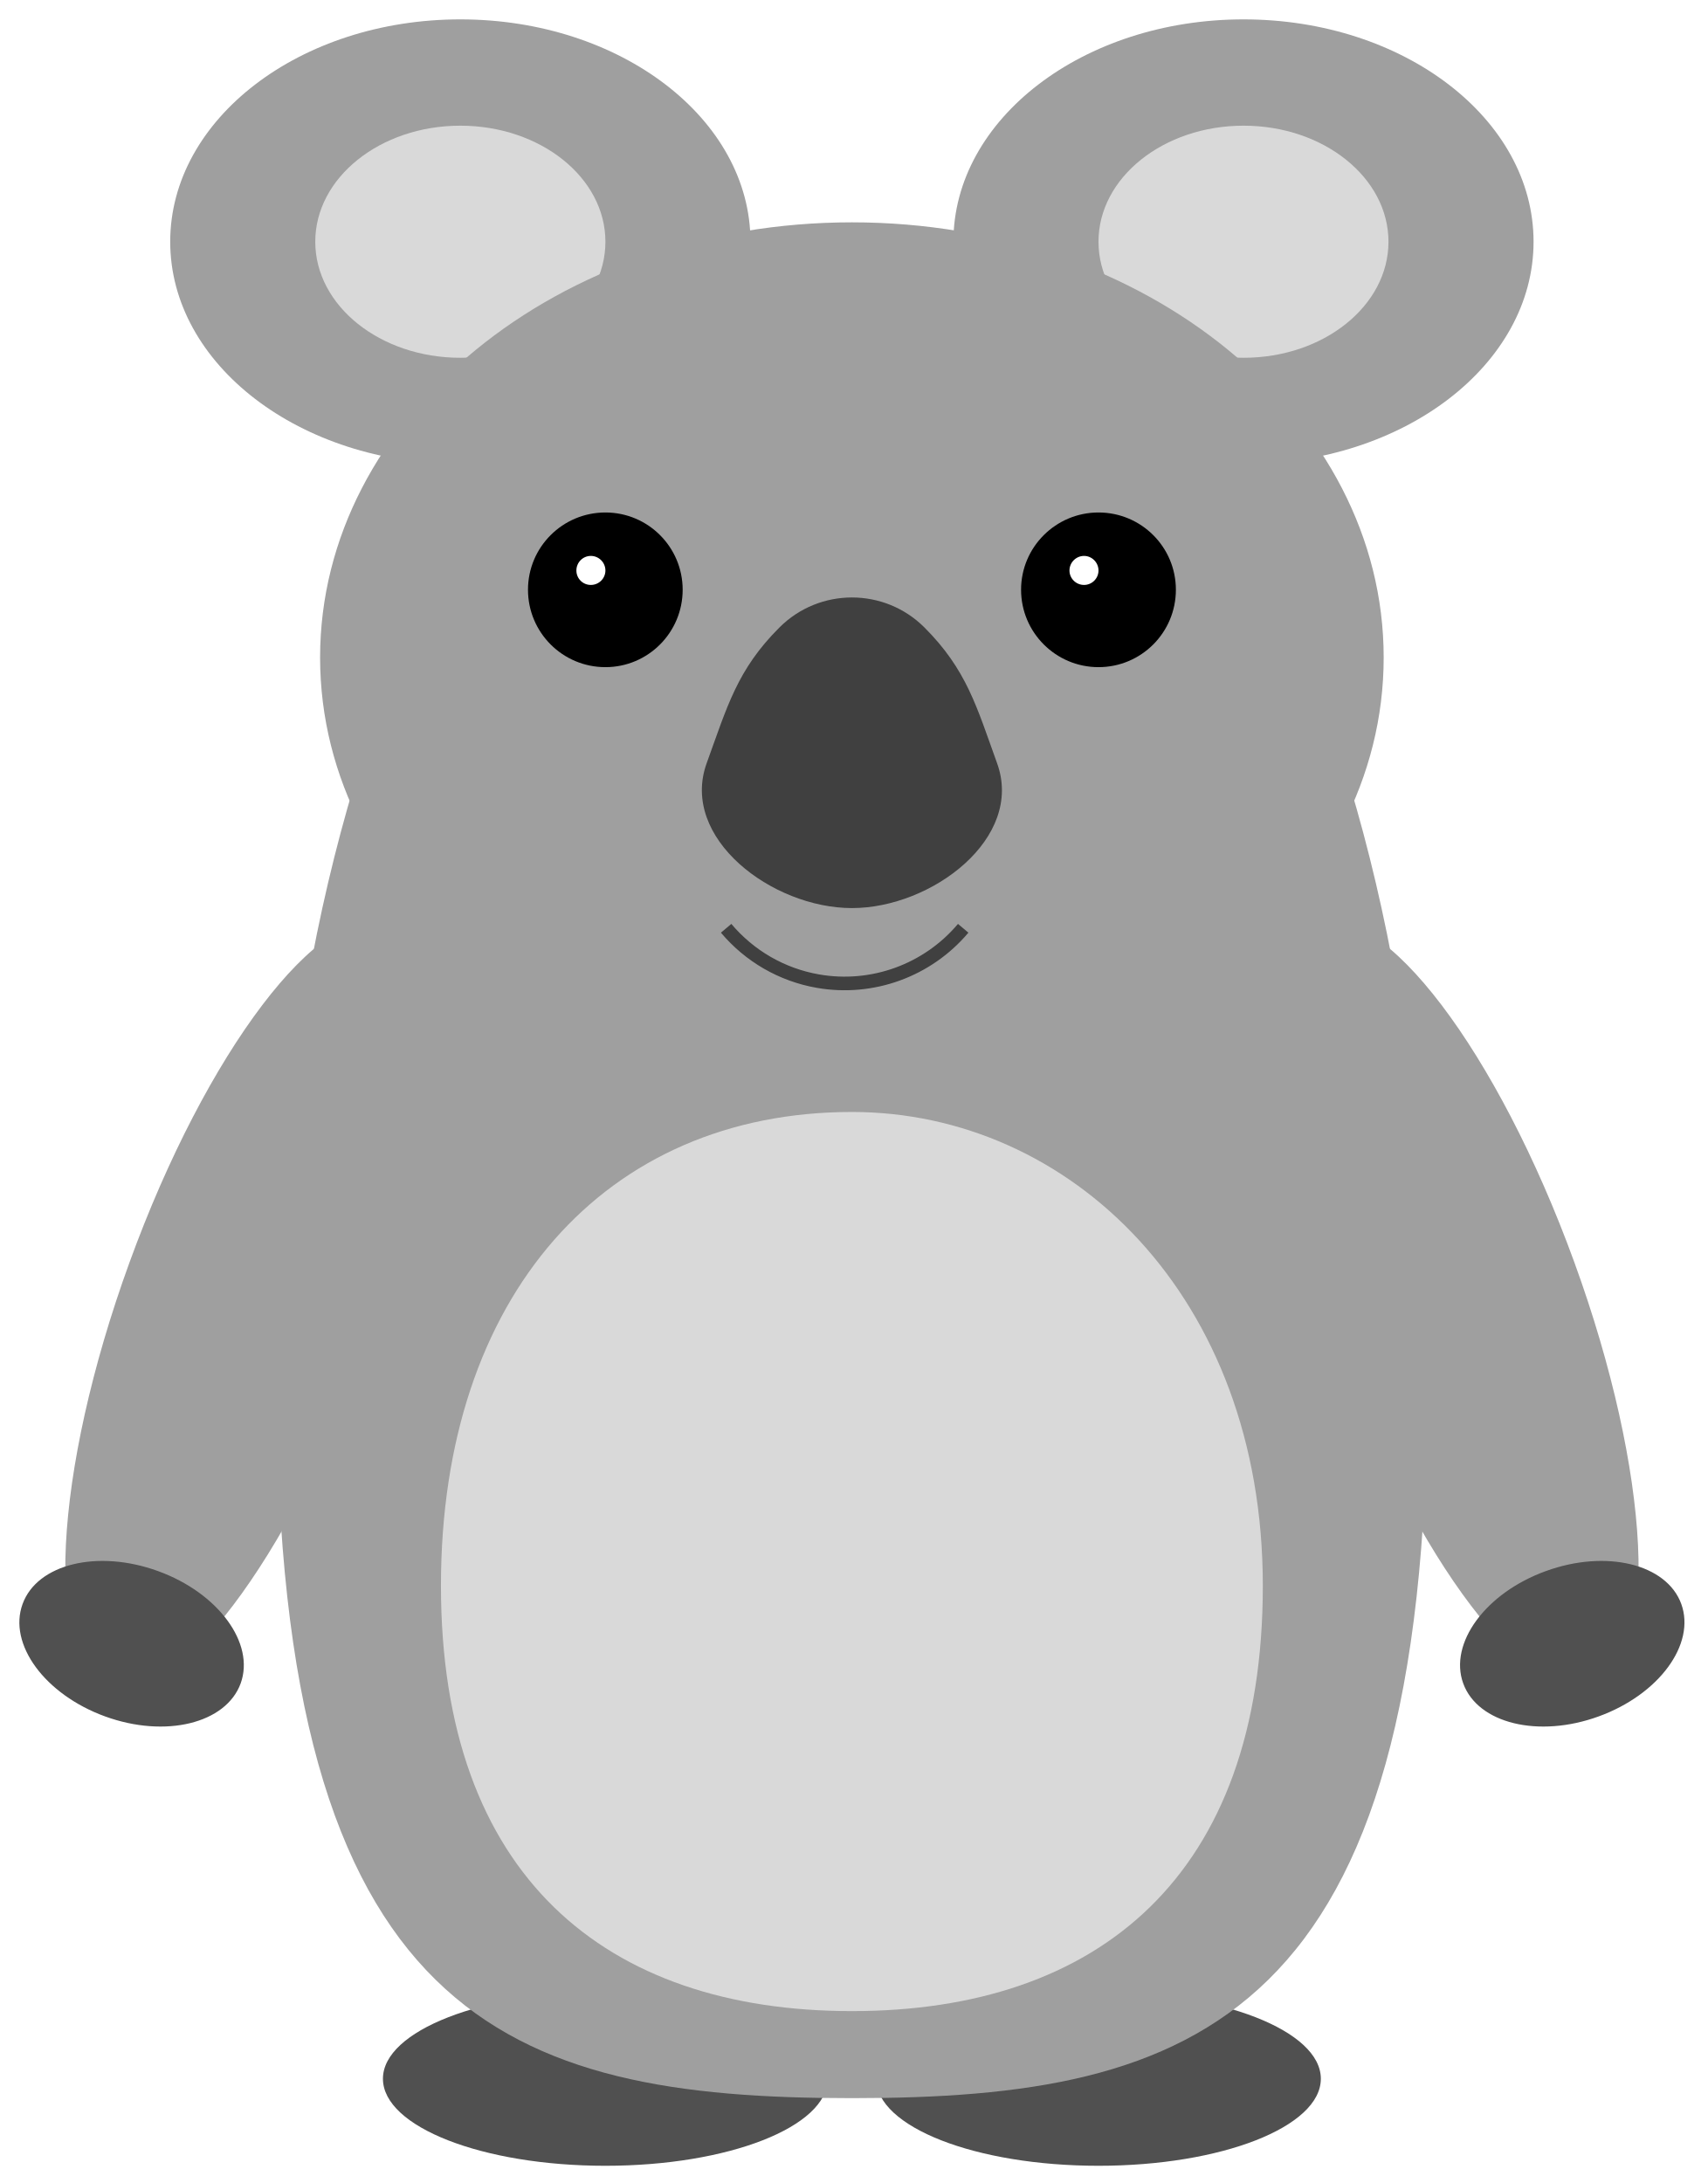
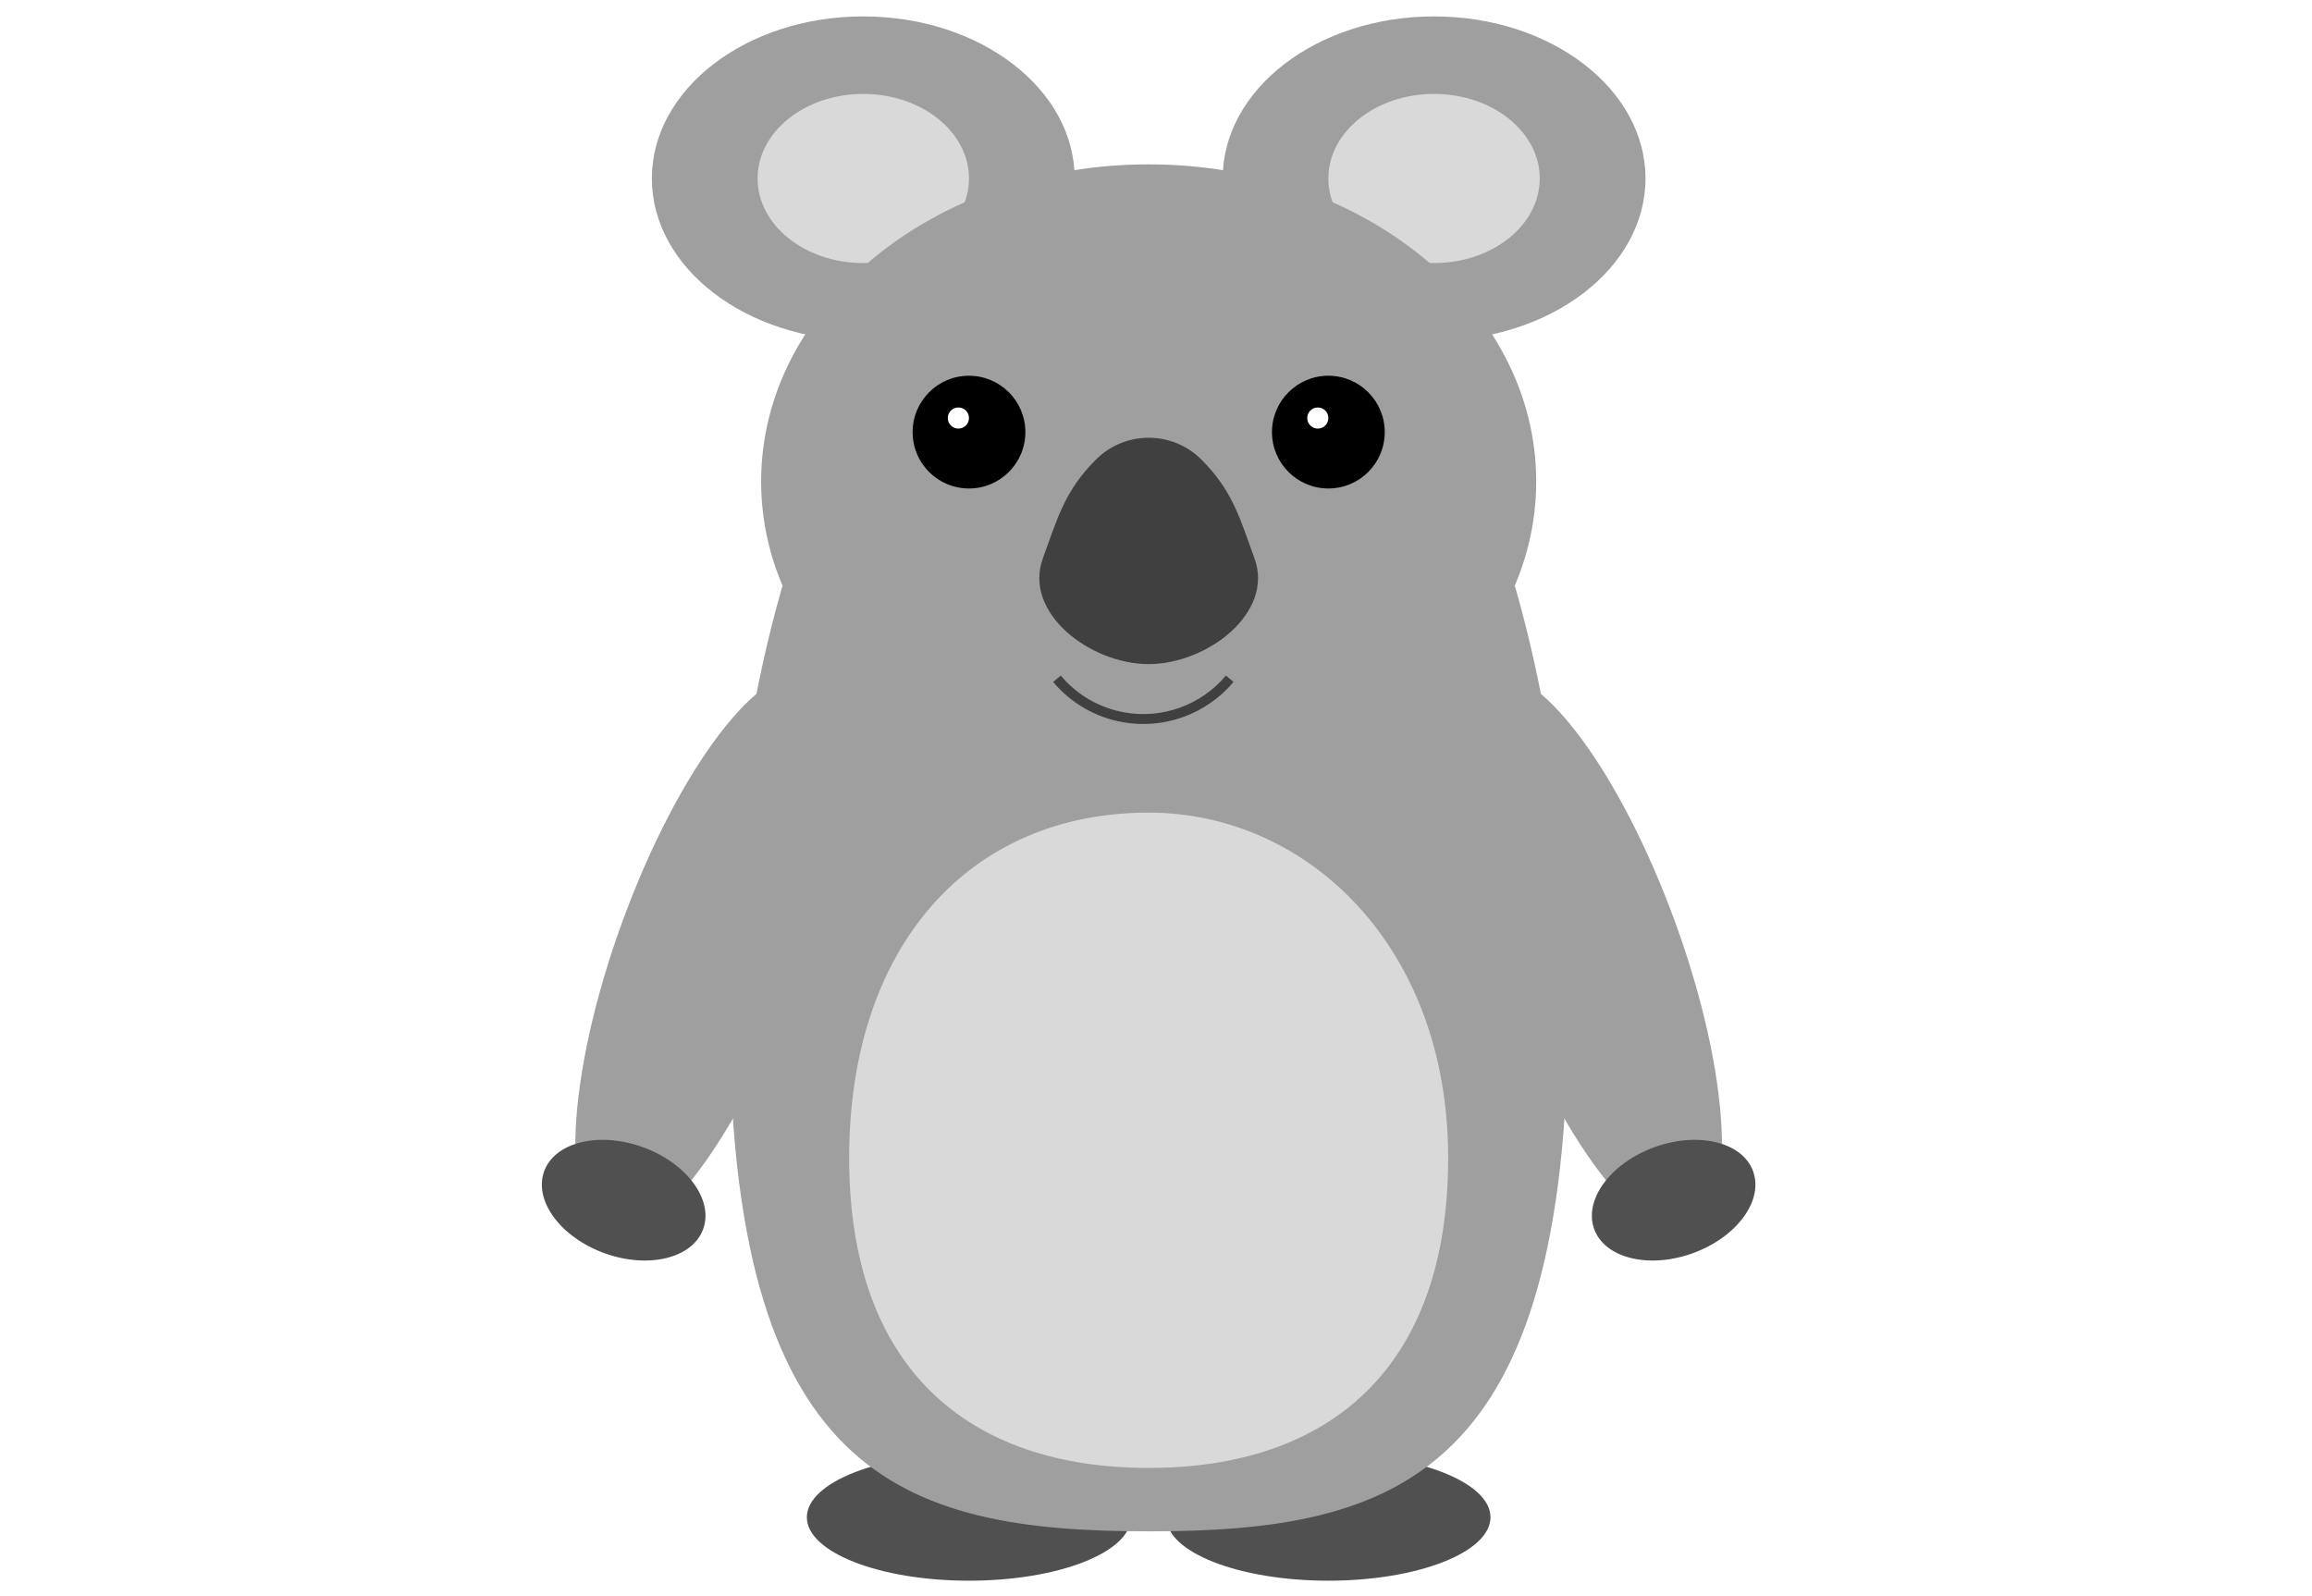
- <svg xmlns="http://www.w3.org/2000/svg" width="49.89" height="63.78" viewBox="0 0 49.89 63.78">
+ <svg xmlns="http://www.w3.org/2000/svg" width="92.41" height="63.78" viewBox="0 0 92.41 63.78">
  <defs>
    <clipPath id="clip-0">
-       <path clip-rule="nonzero" d="M 25 58 L 39 58 L 39 63.562 L 25 63.562 Z M 25 58 " />
+       <path clip-rule="nonzero" d="M 46 58 L 60 58 L 60 63.469 L 46 63.469 Z M 46 58 " />
    </clipPath>
    <clipPath id="clip-1">
-       <path clip-rule="nonzero" d="M 11 58 L 25 58 L 25 63.562 L 11 63.562 Z M 11 58 " />
+       <path clip-rule="nonzero" d="M 32 58 L 46 58 L 46 63.469 L 32 63.469 Z M 32 58 " />
    </clipPath>
    <clipPath id="clip-2">
-       <path clip-rule="nonzero" d="M 0.031 45 L 8 45 L 8 51 L 0.031 51 Z M 0.031 45 " />
+       <path clip-rule="nonzero" d="M 48 0.094 L 66 0.094 L 66 14 L 48 14 Z M 48 0.094 " />
    </clipPath>
    <clipPath id="clip-3">
-       <path clip-rule="nonzero" d="M 42 45 L 49.75 45 L 49.75 51 L 42 51 Z M 42 45 " />
+       <path clip-rule="nonzero" d="M 26 0.094 L 43 0.094 L 43 14 L 26 14 Z M 26 0.094 " />
    </clipPath>
  </defs>
  <g clip-path="url(#clip-0)">
-     <path fill-rule="nonzero" fill="rgb(31.25%, 31.25%, 31.25%)" fill-opacity="1" d="M 38.59 60.734 C 38.59 59.332 35.684 58.195 32.094 58.195 C 28.504 58.195 25.598 59.332 25.598 60.734 C 25.598 62.141 28.504 63.277 32.094 63.277 C 35.684 63.277 38.59 62.141 38.59 60.734 Z M 38.59 60.734 " />
+     <path fill-rule="nonzero" fill="rgb(31.25%, 31.25%, 31.25%)" fill-opacity="1" d="M 59.574 60.652 C 59.574 59.254 56.672 58.117 53.094 58.117 C 49.516 58.117 46.617 59.254 46.617 60.652 C 46.617 62.051 49.516 63.188 53.094 63.188 C 56.672 63.188 59.574 62.051 59.574 60.652 Z M 59.574 60.652 " />
  </g>
  <g clip-path="url(#clip-1)">
-     <path fill-rule="nonzero" fill="rgb(31.25%, 31.25%, 31.25%)" fill-opacity="1" d="M 24.184 60.734 C 24.184 59.332 21.273 58.195 17.688 58.195 C 14.098 58.195 11.188 59.332 11.188 60.734 C 11.188 62.141 14.098 63.277 17.688 63.277 C 21.273 63.277 24.184 62.141 24.184 60.734 Z M 24.184 60.734 " />
+     <path fill-rule="nonzero" fill="rgb(31.25%, 31.25%, 31.25%)" fill-opacity="1" d="M 45.207 60.652 C 45.207 59.254 42.309 58.117 38.73 58.117 C 35.152 58.117 32.25 59.254 32.25 60.652 C 32.25 62.051 35.152 63.188 38.73 63.188 C 42.309 63.188 45.207 62.051 45.207 60.652 Z M 45.207 60.652 " />
  </g>
-   <path fill-rule="nonzero" fill="rgb(62.5%, 62.5%, 62.5%)" fill-opacity="1" d="M 44.805 7.062 C 44.805 3.473 41.012 0.566 36.332 0.566 C 31.652 0.566 27.855 3.473 27.855 7.062 C 27.855 10.652 31.652 13.559 36.332 13.559 C 41.012 13.559 44.805 10.652 44.805 7.062 Z M 44.805 7.062 " />
-   <path fill-rule="nonzero" fill="rgb(62.5%, 62.5%, 62.5%)" fill-opacity="1" d="M 21.926 7.062 C 21.926 3.473 18.129 0.566 13.449 0.566 C 8.77 0.566 4.973 3.473 4.973 7.062 C 4.973 10.652 8.77 13.559 13.449 13.559 C 18.129 13.559 21.926 10.652 21.926 7.062 Z M 21.926 7.062 " />
-   <path fill-rule="nonzero" fill="rgb(84.999%, 84.999%, 84.999%)" fill-opacity="1" d="M 17.688 7.062 C 17.688 5.191 15.789 3.672 13.449 3.672 C 11.109 3.672 9.211 5.191 9.211 7.062 C 9.211 8.934 11.109 10.453 13.449 10.453 C 15.789 10.453 17.688 8.934 17.688 7.062 Z M 17.688 7.062 " />
-   <path fill-rule="nonzero" fill="rgb(84.999%, 84.999%, 84.999%)" fill-opacity="1" d="M 40.566 7.062 C 40.566 5.191 38.672 3.672 36.332 3.672 C 33.992 3.672 32.094 5.191 32.094 7.062 C 32.094 8.934 33.992 10.453 36.332 10.453 C 38.672 10.453 40.566 8.934 40.566 7.062 Z M 40.566 7.062 " />
-   <path fill-rule="nonzero" fill="rgb(62.5%, 62.5%, 62.5%)" fill-opacity="1" d="M 11.293 26.988 C 9.387 26.293 6.023 30.723 3.785 36.879 C 1.543 43.039 1.27 48.594 3.176 49.285 C 5.082 49.98 8.445 45.551 10.684 39.395 C 12.926 33.234 13.199 27.68 11.293 26.988 Z M 11.293 26.988 " />
  <g clip-path="url(#clip-2)">
-     <path fill-rule="nonzero" fill="rgb(31.25%, 31.25%, 31.25%)" fill-opacity="1" d="M 7.031 49.184 C 7.457 48.012 6.375 46.539 4.617 45.902 C 2.859 45.262 1.086 45.691 0.66 46.863 C 0.23 48.039 1.312 49.508 3.07 50.148 C 4.832 50.789 6.602 50.355 7.031 49.184 Z M 7.031 49.184 " />
+     <path fill-rule="nonzero" fill="rgb(62.5%, 62.5%, 62.5%)" fill-opacity="1" d="M 65.77 7.133 C 65.77 3.559 61.988 0.656 57.32 0.656 C 52.652 0.656 48.871 3.559 48.871 7.133 C 48.871 10.711 52.652 13.613 57.32 13.613 C 61.988 13.613 65.77 10.711 65.77 7.133 Z M 65.77 7.133 " />
  </g>
-   <path fill-rule="nonzero" fill="rgb(62.5%, 62.5%, 62.5%)" fill-opacity="1" d="M 46.605 49.285 C 48.512 48.594 48.238 43.039 45.996 36.879 C 43.758 30.723 40.395 26.293 38.488 26.988 C 36.582 27.68 36.855 33.234 39.094 39.395 C 41.336 45.551 44.699 49.98 46.605 49.285 Z M 46.605 49.285 " />
  <g clip-path="url(#clip-3)">
-     <path fill-rule="nonzero" fill="rgb(31.25%, 31.25%, 31.25%)" fill-opacity="1" d="M 49.121 46.863 C 48.695 45.691 46.922 45.262 45.164 45.902 C 43.402 46.539 42.324 48.012 42.75 49.184 C 43.176 50.355 44.949 50.789 46.707 50.148 C 48.469 49.508 49.547 48.039 49.121 46.863 Z M 49.121 46.863 " />
+     <path fill-rule="nonzero" fill="rgb(62.5%, 62.5%, 62.5%)" fill-opacity="1" d="M 42.953 7.133 C 42.953 3.559 39.172 0.656 34.504 0.656 C 29.836 0.656 26.055 3.559 26.055 7.133 C 26.055 10.711 29.836 13.613 34.504 13.613 C 39.172 13.613 42.953 10.711 42.953 7.133 Z M 42.953 7.133 " />
  </g>
-   <path fill-rule="nonzero" fill="rgb(62.5%, 62.5%, 62.5%)" fill-opacity="1" d="M 41.699 40.398 C 41.699 59.043 34.918 61.301 24.891 61.301 C 14.863 61.301 8.082 59.043 8.082 40.398 C 7.801 21.754 15.426 6.781 24.891 6.781 C 34.355 6.781 41.98 21.754 41.699 40.398 Z M 41.699 40.398 " />
-   <path fill-rule="nonzero" fill="rgb(84.999%, 84.999%, 84.999%)" fill-opacity="1" d="M 36.895 46.328 C 36.895 54.805 32.094 58.758 24.891 58.758 C 17.688 58.758 12.883 54.805 12.883 46.328 C 12.883 37.855 17.688 32.488 24.891 32.488 C 31.246 32.488 36.895 37.855 36.895 46.328 Z M 36.895 46.328 " />
-   <path fill-rule="nonzero" fill="rgb(62.5%, 62.5%, 62.5%)" fill-opacity="1" d="M 40.426 19.211 C 40.426 12.188 33.473 6.496 24.891 6.496 C 16.309 6.496 9.352 12.188 9.352 19.211 C 9.352 26.23 16.309 31.922 24.891 31.922 C 33.473 31.922 40.426 26.23 40.426 19.211 Z M 40.426 19.211 " />
-   <path fill-rule="nonzero" fill="rgb(25%, 25%, 25%)" fill-opacity="1" d="M 20.648 22.293 C 19.852 24.484 22.555 26.531 24.891 26.531 C 27.227 26.531 29.93 24.484 29.129 22.293 C 28.535 20.648 28.242 19.566 27.008 18.332 C 25.84 17.164 23.941 17.164 22.773 18.332 C 21.535 19.566 21.246 20.648 20.648 22.293 Z M 20.648 22.293 " />
-   <path fill-rule="nonzero" fill="rgb(0%, 0%, 0%)" fill-opacity="1" d="M 19.945 17.23 C 19.945 15.984 18.934 14.973 17.688 14.973 C 16.438 14.973 15.426 15.984 15.426 17.23 C 15.426 18.48 16.438 19.492 17.688 19.492 C 18.934 19.492 19.945 18.48 19.945 17.23 Z M 19.945 17.23 " />
-   <path fill-rule="nonzero" fill="rgb(0%, 0%, 0%)" fill-opacity="1" d="M 34.355 17.23 C 34.355 15.984 33.344 14.973 32.094 14.973 C 30.848 14.973 29.832 15.984 29.832 17.23 C 29.832 18.48 30.848 19.492 32.094 19.492 C 33.344 19.492 34.355 18.48 34.355 17.23 Z M 34.355 17.23 " />
-   <path fill-rule="nonzero" fill="rgb(100%, 100%, 100%)" fill-opacity="1" d="M 17.688 16.668 C 17.688 16.434 17.496 16.242 17.262 16.242 C 17.027 16.242 16.84 16.434 16.84 16.668 C 16.84 16.902 17.027 17.09 17.262 17.09 C 17.496 17.09 17.688 16.902 17.688 16.668 Z M 17.688 16.668 " />
-   <path fill-rule="nonzero" fill="rgb(100%, 100%, 100%)" fill-opacity="1" d="M 32.094 16.668 C 32.094 16.434 31.902 16.242 31.672 16.242 C 31.438 16.242 31.246 16.434 31.246 16.668 C 31.246 16.902 31.438 17.09 31.672 17.09 C 31.902 17.09 32.094 16.902 32.094 16.668 Z M 32.094 16.668 " />
-   <path fill="none" stroke-width="0.399" stroke-linecap="butt" stroke-linejoin="miter" stroke="rgb(25%, 25%, 25%)" stroke-opacity="1" stroke-miterlimit="10" d="M 3.262 39.4 C 2.219 38.162 0.592 37.57 -1.003 37.852 C -2.053 38.036 -3.002 38.585 -3.688 39.4 " transform="matrix(0.996563, 0, 0, -0.996563, 24.89019, 66.38601)" />
+   <path fill-rule="nonzero" fill="rgb(84.999%, 84.999%, 84.999%)" fill-opacity="1" d="M 38.73 7.133 C 38.73 5.27 36.836 3.754 34.504 3.754 C 32.172 3.754 30.281 5.27 30.281 7.133 C 30.281 9 32.172 10.516 34.504 10.516 C 36.836 10.516 38.73 9 38.73 7.133 Z M 38.73 7.133 " />
+   <path fill-rule="nonzero" fill="rgb(84.999%, 84.999%, 84.999%)" fill-opacity="1" d="M 61.543 7.133 C 61.543 5.27 59.652 3.754 57.32 3.754 C 54.984 3.754 53.094 5.27 53.094 7.133 C 53.094 9 54.984 10.516 57.32 10.516 C 59.652 10.516 61.543 9 61.543 7.133 Z M 61.543 7.133 " />
+   <path fill-rule="nonzero" fill="rgb(62.5%, 62.5%, 62.5%)" fill-opacity="1" d="M 32.355 27 C 30.453 26.309 27.102 30.727 24.867 36.867 C 22.633 43.004 22.359 48.543 24.262 49.234 C 26.16 49.926 29.516 45.512 31.75 39.371 C 33.984 33.23 34.254 27.695 32.355 27 Z M 32.355 27 " />
+   <path fill-rule="nonzero" fill="rgb(31.25%, 31.25%, 31.25%)" fill-opacity="1" d="M 28.105 49.133 C 28.531 47.965 27.453 46.496 25.699 45.859 C 23.945 45.223 22.176 45.652 21.75 46.82 C 21.324 47.992 22.402 49.457 24.156 50.094 C 25.91 50.734 27.68 50.301 28.105 49.133 Z M 28.105 49.133 " />
+   <path fill-rule="nonzero" fill="rgb(62.5%, 62.5%, 62.5%)" fill-opacity="1" d="M 67.562 49.234 C 69.461 48.543 69.191 43.004 66.957 36.867 C 64.723 30.727 61.371 26.309 59.469 27 C 57.57 27.695 57.84 33.23 60.074 39.371 C 62.309 45.512 65.66 49.926 67.562 49.234 Z M 67.562 49.234 " />
+   <path fill-rule="nonzero" fill="rgb(31.25%, 31.25%, 31.25%)" fill-opacity="1" d="M 70.07 46.82 C 69.648 45.652 67.879 45.223 66.125 45.859 C 64.371 46.496 63.293 47.965 63.719 49.133 C 64.145 50.301 65.914 50.734 67.668 50.094 C 69.422 49.457 70.496 47.992 70.07 46.82 Z M 70.07 46.82 " />
+   <path fill-rule="nonzero" fill="rgb(62.5%, 62.5%, 62.5%)" fill-opacity="1" d="M 62.672 40.371 C 62.672 58.961 55.91 61.215 45.91 61.215 C 35.914 61.215 29.152 58.961 29.152 40.371 C 28.871 21.781 36.477 6.852 45.91 6.852 C 55.348 6.852 62.953 21.781 62.672 40.371 Z M 62.672 40.371 " />
+   <path fill-rule="nonzero" fill="rgb(84.999%, 84.999%, 84.999%)" fill-opacity="1" d="M 57.883 46.285 C 57.883 54.738 53.094 58.68 45.91 58.68 C 38.73 58.68 33.941 54.738 33.941 46.285 C 33.941 37.836 38.73 32.484 45.91 32.484 C 52.25 32.484 57.883 37.836 57.883 46.285 Z M 57.883 46.285 " />
+   <path fill-rule="nonzero" fill="rgb(62.5%, 62.5%, 62.5%)" fill-opacity="1" d="M 61.402 19.246 C 61.402 12.246 54.469 6.57 45.91 6.57 C 37.355 6.57 30.422 12.246 30.422 19.246 C 30.422 26.246 37.355 31.922 45.91 31.922 C 54.469 31.922 61.402 26.246 61.402 19.246 Z M 61.402 19.246 " />
+   <path fill-rule="nonzero" fill="rgb(25%, 25%, 25%)" fill-opacity="1" d="M 41.684 22.32 C 40.887 24.504 43.582 26.547 45.91 26.547 C 48.242 26.547 50.938 24.504 50.141 22.32 C 49.547 20.68 49.254 19.605 48.023 18.375 C 46.859 17.207 44.965 17.207 43.801 18.375 C 42.57 19.605 42.277 20.68 41.684 22.32 Z M 41.684 22.32 " />
+   <path fill-rule="nonzero" fill="rgb(0%, 0%, 0%)" fill-opacity="1" d="M 40.984 17.273 C 40.984 16.031 39.973 15.02 38.73 15.02 C 37.484 15.02 36.477 16.031 36.477 17.273 C 36.477 18.52 37.484 19.527 38.73 19.527 C 39.973 19.527 40.984 18.52 40.984 17.273 Z M 40.984 17.273 " />
+   <path fill-rule="nonzero" fill="rgb(0%, 0%, 0%)" fill-opacity="1" d="M 55.348 17.273 C 55.348 16.031 54.34 15.02 53.094 15.02 C 51.852 15.02 50.84 16.031 50.84 17.273 C 50.84 18.52 51.852 19.527 53.094 19.527 C 54.34 19.527 55.348 18.52 55.348 17.273 Z M 55.348 17.273 " />
+   <path fill-rule="nonzero" fill="rgb(100%, 100%, 100%)" fill-opacity="1" d="M 38.73 16.711 C 38.73 16.477 38.539 16.289 38.309 16.289 C 38.074 16.289 37.883 16.477 37.883 16.711 C 37.883 16.945 38.074 17.133 38.309 17.133 C 38.539 17.133 38.73 16.945 38.73 16.711 Z M 38.73 16.711 " />
+   <path fill-rule="nonzero" fill="rgb(100%, 100%, 100%)" fill-opacity="1" d="M 53.094 16.711 C 53.094 16.477 52.906 16.289 52.672 16.289 C 52.438 16.289 52.25 16.477 52.25 16.711 C 52.25 16.945 52.438 17.133 52.672 17.133 C 52.906 17.133 53.094 16.945 53.094 16.711 Z M 53.094 16.711 " />
+   <path fill="none" stroke-width="0.399" stroke-linecap="butt" stroke-linejoin="miter" stroke="rgb(25%, 25%, 25%)" stroke-opacity="1" stroke-miterlimit="10" d="M 3.261 39.403 C 2.219 38.16 0.592 37.571 -1 37.85 C -2.054 38.035 -3.005 38.585 -3.689 39.403 " transform="matrix(0.993656, 0, 0, -0.993656, 45.91187, 66.2854)" />
</svg>
